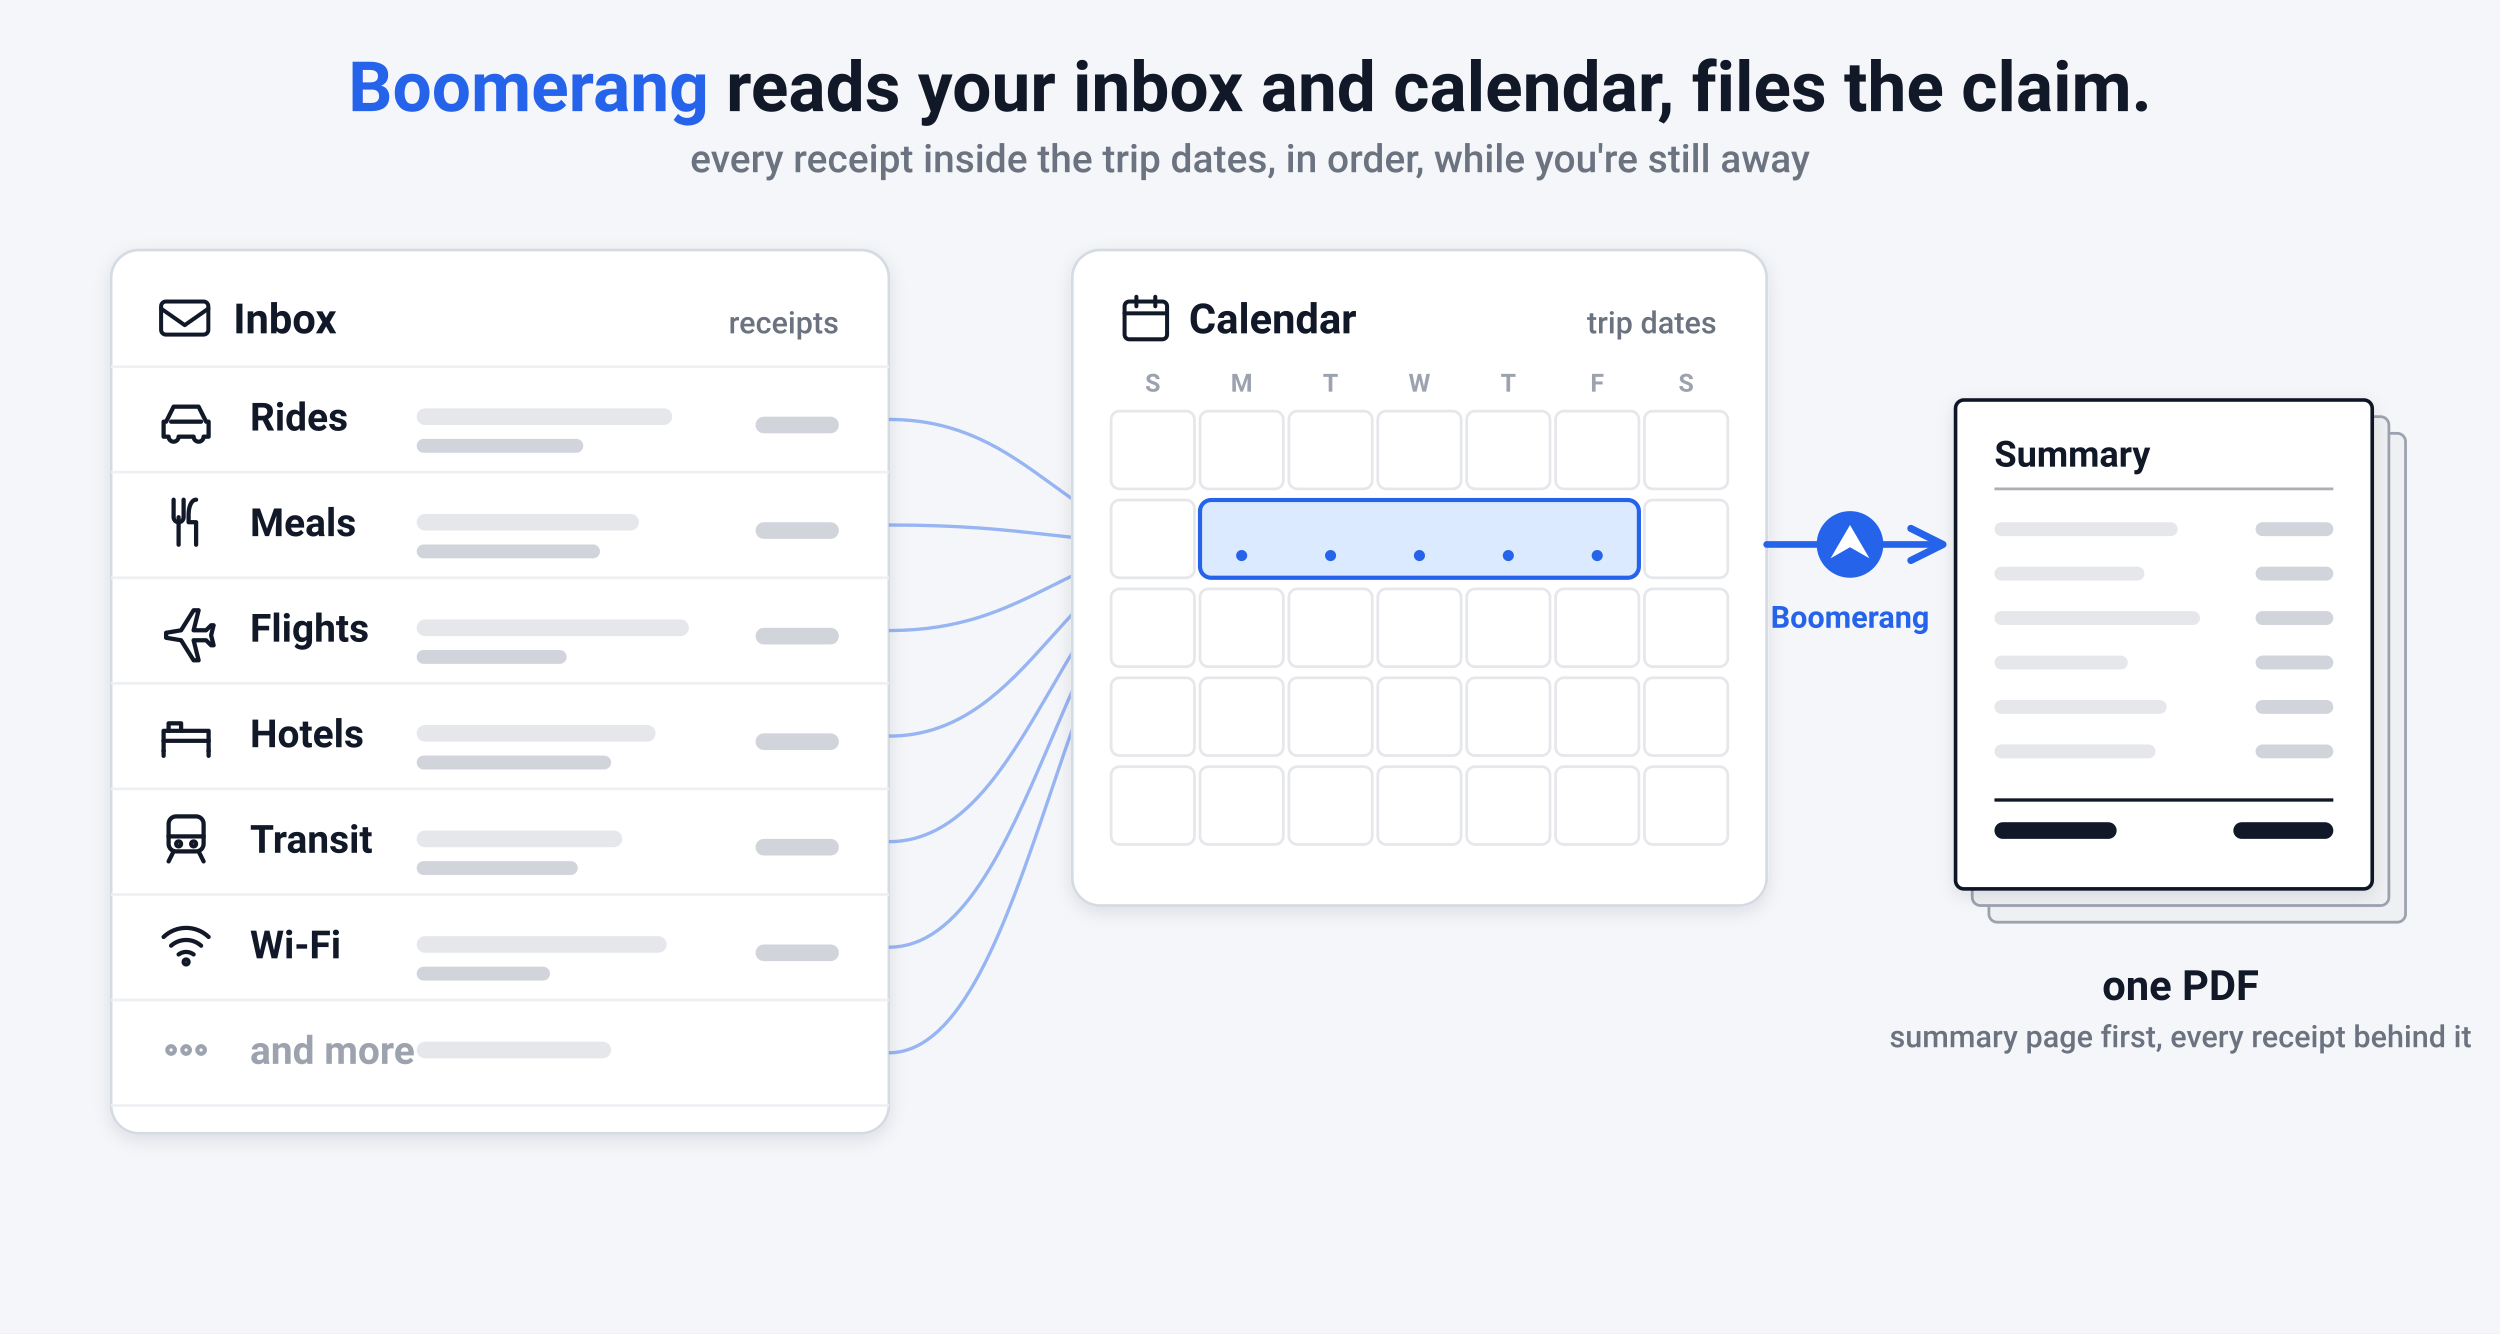
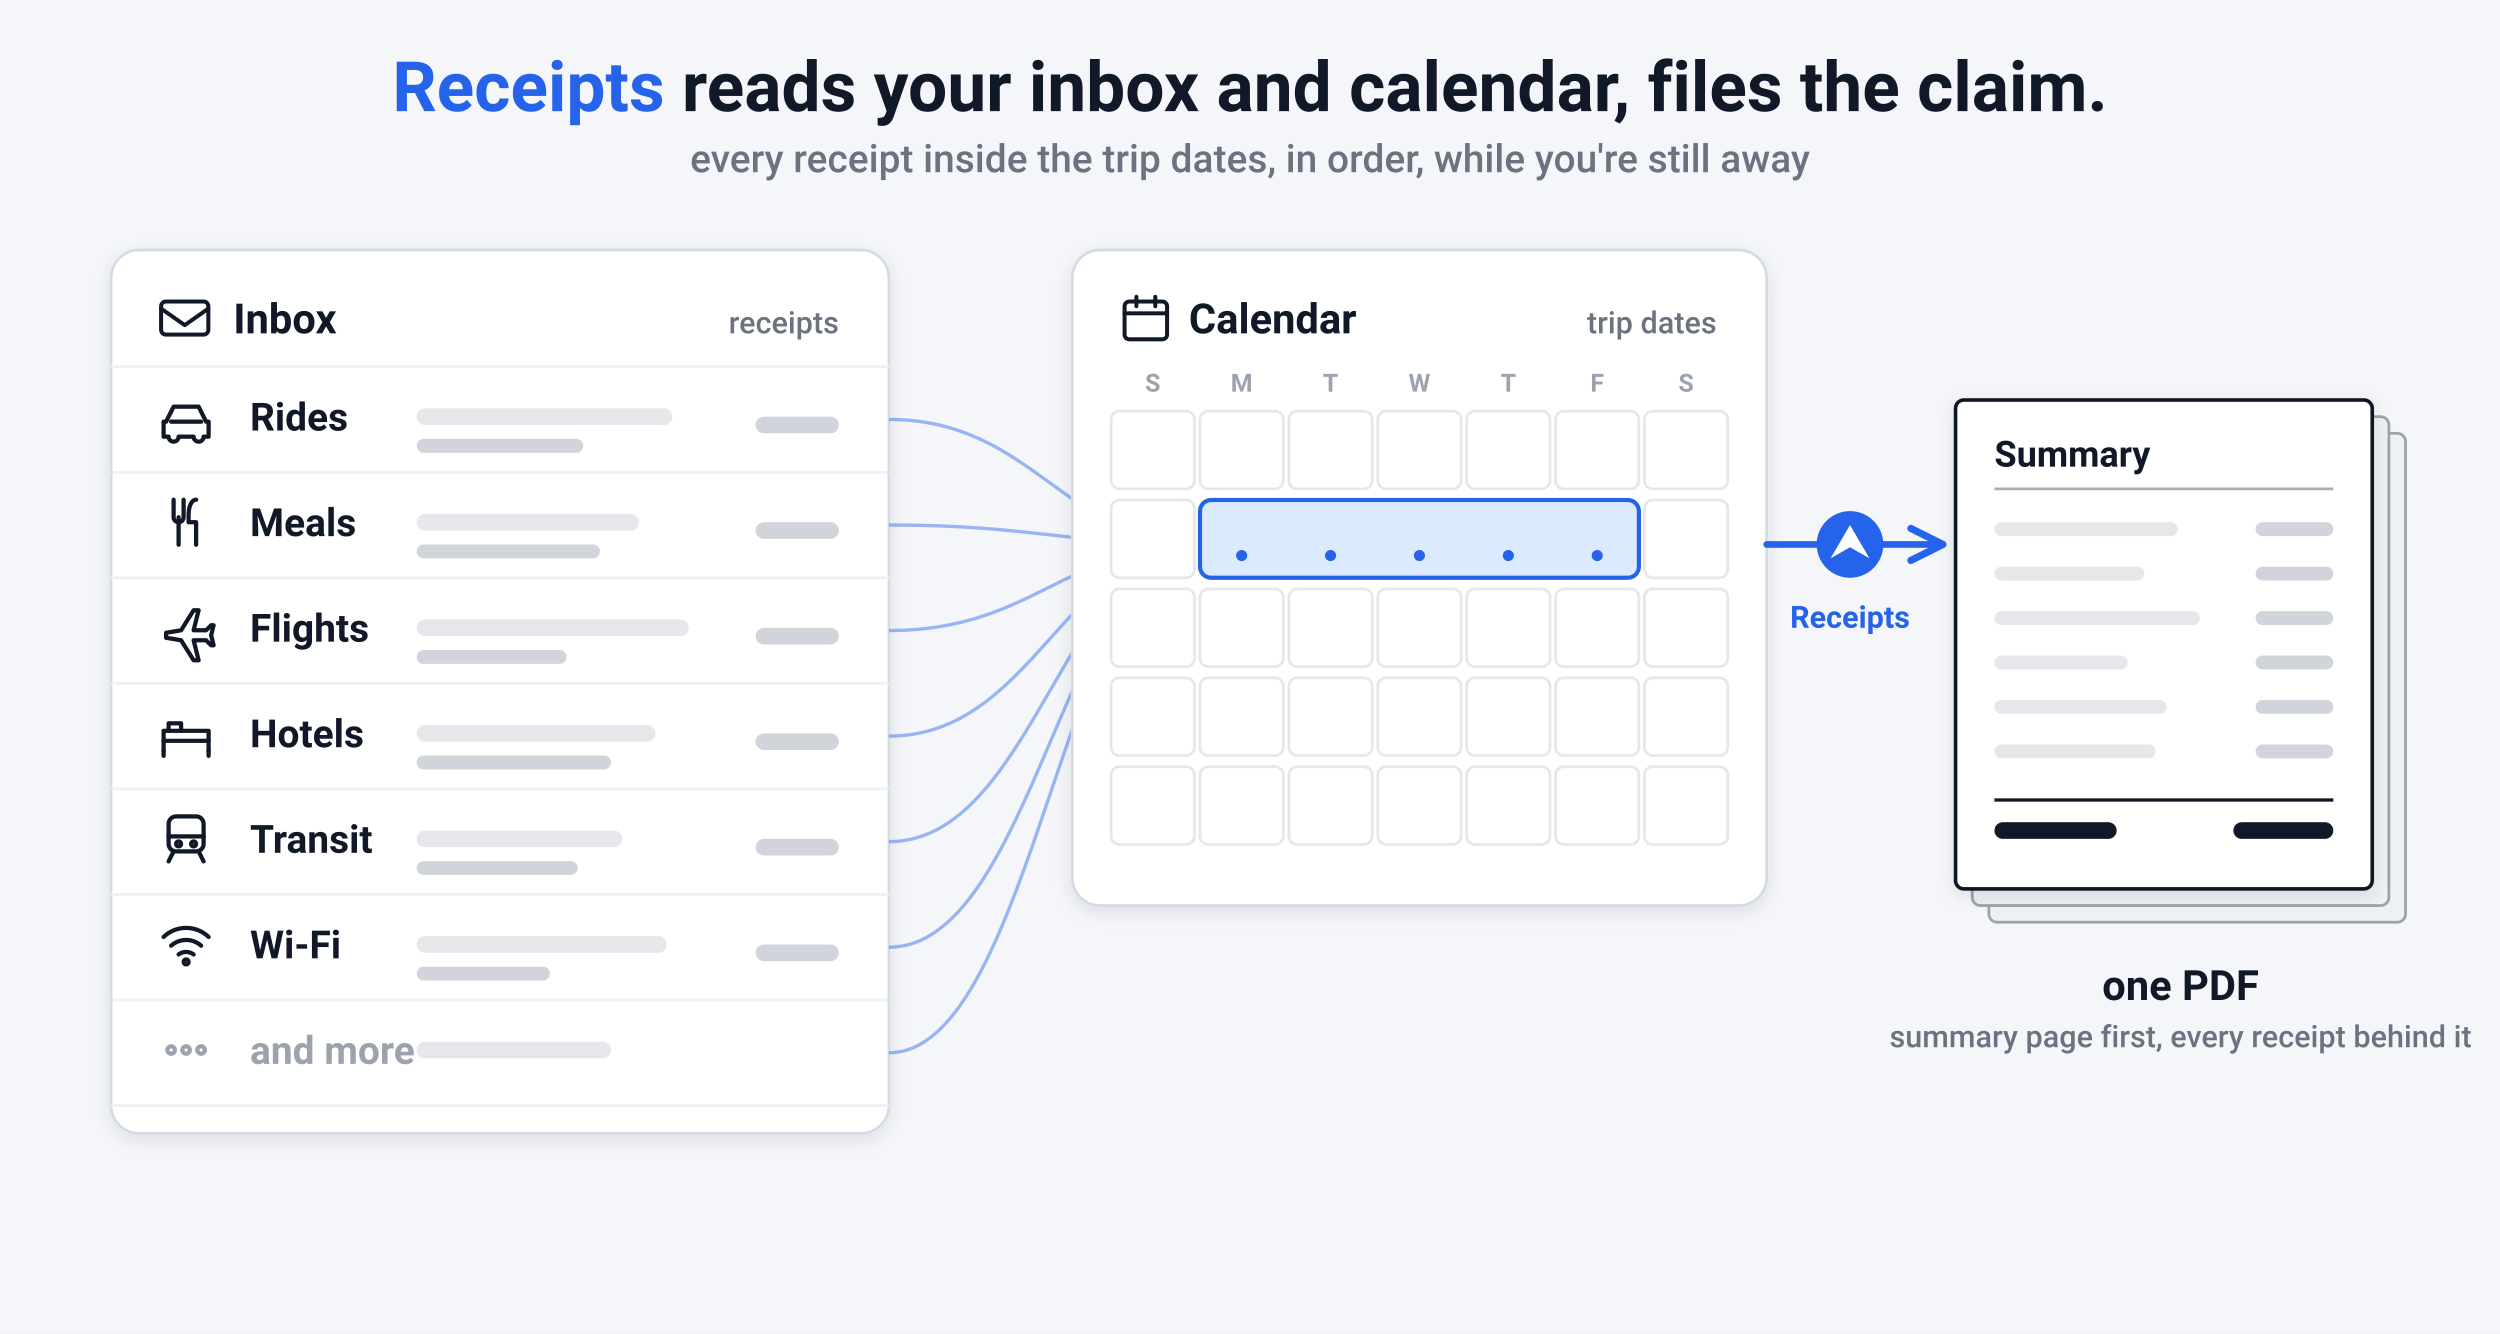
<svg xmlns="http://www.w3.org/2000/svg" viewBox="0 0 900 480" width="900" height="480" role="img" aria-labelledby="hero-title">
  <defs>
    <marker id="head" viewBox="0 0 10 10" refX="8" refY="5" markerWidth="6" markerHeight="6" orient="auto">
      <path d="M1,1 L9,5 L1,9" class="accent-s" fill="none" stroke-width="1.8" stroke-linecap="round" stroke-linejoin="round" />
    </marker>
    <filter id="soft" x="-10%" y="-10%" width="120%" height="130%">
      <feDropShadow dx="0" dy="2" stdDeviation="3" flood-color="#0f172a" flood-opacity="0.10" />
    </filter>
    <style>
      .sans { font-family: system-ui, -apple-system, "Segoe UI", Roboto, Helvetica, Arial, sans-serif; }
      .bg { fill: #f4f6f9; }
      .panel { fill: #ffffff; stroke: #d5dbe3; stroke-width: 1; }
      .ink { fill: #111827; } .inks { stroke: #111827; }
      .muted { fill: #6b7280; }
      .faint { fill: #9ca3af; }
      .accent { fill: #2563eb; } .accent-s { stroke: #2563eb; }
      .range { fill: #dbeafe; stroke: #2563eb; stroke-width: 1.5; }
      .cell { fill: none; stroke: #e5e7eb; stroke-width: 1; }
      .bar { fill: #e5e7eb; } .bar2 { fill: #d1d5db; }
      .rowline { stroke: #eef0f3; stroke-width: 1; }
      .g { fill: none; stroke: #111827; stroke-width: 1.7; stroke-linejoin: round; stroke-linecap: round; }
      .g-muted { fill: none; stroke: #9ca3af; stroke-width: 1.7; stroke-linejoin: round; stroke-linecap: round; }
      .feed { fill: none; stroke: #2563eb; stroke-width: 1.2; opacity: 0.45; }
      .hand { fill: none; stroke: #2563eb; stroke-width: 2.4; stroke-linecap: round; }
      .sheet { fill: #ffffff; stroke: #111827; stroke-width: 1.3; }
      .sheet-back { fill: #eef0f3; stroke: #9ca3af; stroke-width: 1; }
      .total { fill: #111827; }
      .mark { fill: #ffffff; }
      @media (prefers-color-scheme: dark) {
        .bg { fill: #0f141b; } .panel { fill: #161c26; stroke: #2a3341; }
        .ink { fill: #e5e7eb; } .inks { stroke: #e5e7eb; } .muted { fill: #9ca3af; } .faint { fill: #6b7280; }
        .accent { fill: #60a5fa; } .accent-s { stroke: #60a5fa; } .range { fill: #1e3a5f; stroke: #60a5fa; }
        .cell { stroke: #2a3341; } .bar { fill: #2a3341; } .bar2 { fill: #374151; } .rowline { stroke: #232b37; }
        .g { stroke: #e5e7eb; } .g-muted { stroke: #6b7280; } .feed, .hand { stroke: #60a5fa; }
        .sheet { fill: #161c26; stroke: #9ca3af; } .sheet-back { fill: #1f2733; stroke: #4b5563; } .total { fill: #e5e7eb; } .mark { fill: #0f141b; }
      }
    </style>
  </defs>
  <rect class="bg" x="0" y="0" width="900" height="480" />
  <text class="sans ink" x="450" y="40" font-size="25" font-weight="700" text-anchor="middle">
-     <tspan class="accent">Boomerang</tspan> reads your inbox and calendar, files the claim.</text>
+     <tspan class="accent">Receipts</tspan> reads your inbox and calendar, files the claim.</text>
  <text class="sans muted" x="450" y="62" font-size="14" font-weight="500" text-anchor="middle">every receipt inside the trip dates, in order, while you're still away</text>
  <rect class="panel" x="40" y="90" width="280" height="318" rx="10" filter="url(#soft)" />
  <g class="g" transform="translate(58,106) scale(0.85)">
    <rect x="0" y="3" width="20" height="14" rx="2" />
    <path d="M0,6 L10,13 L20,6" />
  </g>
  <text class="sans ink" x="84" y="120" font-size="15" font-weight="700">Inbox</text>
  <text class="sans muted" x="302" y="120" font-size="11" font-weight="500" text-anchor="end">receipts</text>
  <path class="rowline" d="M40,132 H320 M40,170 H320 M40,208 H320 M40,246 H320 M40,284 H320 M40,322 H320 M40,360 H320 M40,398 H320" />
  <g class="g" transform="translate(58,141) scale(0.9)">
    <path d="M2,12 l3,-6 h10 l3,6 h1 v6 h-2 a2,2 0 0 1 -4,0 h-6 a2,2 0 0 1 -4,0 h-2 v-6 z" />
    <path d="M4,12 h12" />
  </g>
  <text class="sans ink" x="90" y="155" font-size="14" font-weight="600">Rides</text>
  <rect class="bar" x="150" y="147" width="92" height="6" rx="3" />
  <rect class="bar2" x="150" y="158" width="60" height="5" rx="2.5" />
  <rect class="bar2" x="272" y="150" width="30" height="6" rx="3" />
  <g class="g" transform="translate(58,179) scale(0.9)">
    <path d="M5,1 v7 a2,2 0 0 0 4,0 v-7" />
    <path d="M7,8 v11" />
    <path d="M14,1 c-2,0 -3,3 -3,6 v3 h3 v9" />
  </g>
  <text class="sans ink" x="90" y="193" font-size="14" font-weight="600">Meals</text>
  <rect class="bar" x="150" y="185" width="80" height="6" rx="3" />
  <rect class="bar2" x="150" y="196" width="66" height="5" rx="2.5" />
  <rect class="bar2" x="272" y="188" width="30" height="6" rx="3" />
  <g class="g" transform="translate(58,217) scale(0.9)">
    <path d="M2,12 l6,-1 5,-8 h2 l-2,8 5,0 2,-2 h1 l-1,4 1,4 h-1 l-2,-2 -5,0 2,8 h-2 l-5,-8 -6,-1 z" />
  </g>
  <text class="sans ink" x="90" y="231" font-size="14" font-weight="600">Flights</text>
  <rect class="bar" x="150" y="223" width="98" height="6" rx="3" />
  <rect class="bar2" x="150" y="234" width="54" height="5" rx="2.5" />
  <rect class="bar2" x="272" y="226" width="30" height="6" rx="3" />
  <g class="g" transform="translate(58,255) scale(0.9)">
    <path d="M1,17 v-8 h18 v8" />
    <path d="M1,13 h18" />
    <path d="M3,9 v-3 h5 v3" />
    <path d="M1,17 v2" />
    <path d="M19,17 v2" />
  </g>
  <text class="sans ink" x="90" y="269" font-size="14" font-weight="600">Hotels</text>
  <rect class="bar" x="150" y="261" width="86" height="6" rx="3" />
  <rect class="bar2" x="150" y="272" width="70" height="5" rx="2.5" />
  <rect class="bar2" x="272" y="264" width="30" height="6" rx="3" />
  <g class="g" transform="translate(58,293) scale(0.9)">
    <rect x="3" y="1" width="14" height="14" rx="3" />
    <path d="M3,9 h14" />
    <circle cx="7" cy="12" r="1" />
    <circle cx="13" cy="12" r="1" />
    <path d="M5,15 l-2,4" />
    <path d="M15,15 l2,4" />
  </g>
  <text class="sans ink" x="90" y="307" font-size="14" font-weight="600">Transit</text>
  <rect class="bar" x="150" y="299" width="74" height="6" rx="3" />
  <rect class="bar2" x="150" y="310" width="58" height="5" rx="2.5" />
  <rect class="bar2" x="272" y="302" width="30" height="6" rx="3" />
  <g class="g" transform="translate(58,331) scale(0.9)">
    <path d="M1,7 a13,13 0 0 1 18,0" />
    <path d="M4,10.5 a9,9 0 0 1 12,0" />
    <path d="M7,14 a5,5 0 0 1 6,0" />
    <circle cx="10" cy="17" r="1" />
  </g>
  <text class="sans ink" x="90" y="345" font-size="14" font-weight="600">Wi-Fi</text>
  <rect class="bar" x="150" y="337" width="90" height="6" rx="3" />
  <rect class="bar2" x="150" y="348" width="48" height="5" rx="2.5" />
  <rect class="bar2" x="272" y="340" width="30" height="6" rx="3" />
  <g class="g-muted" transform="translate(58,369) scale(0.9)">
    <circle cx="4" cy="10" r="1.5" />
    <circle cx="10" cy="10" r="1.5" />
    <circle cx="16" cy="10" r="1.5" />
  </g>
  <text class="sans faint" x="90" y="383" font-size="14" font-weight="600">and more</text>
  <rect class="bar" x="150" y="375" width="70" height="6" rx="3" />
  <g class="feed">
    <path d="M320,151 C 372,151 384,196 432,196" />
    <path d="M320,189 C 372,189 384,196 432,196" />
    <path d="M320,227 C 372,227 384,196 432,196" />
    <path d="M320,265 C 372,265 384,196 432,196" />
    <path d="M320,303 C 372,303 384,196 432,196" />
    <path d="M320,341 C 372,341 384,196 432,196" />
    <path d="M320,379 C 372,379 384,196 432,196" />
  </g>
  <rect class="panel" x="386" y="90" width="250" height="236" rx="10" filter="url(#soft)" />
  <g class="g" transform="translate(404,106) scale(0.85)">
    <rect x="1" y="3" width="18" height="16" rx="2" />
    <path d="M1,8 h18 M6,1 v4 M14,1 v4" />
  </g>
  <text class="sans ink" x="428" y="120" font-size="15" font-weight="700">Calendar</text>
  <text class="sans muted" x="618" y="120" font-size="11" font-weight="500" text-anchor="end">trip dates</text>
  <g class="sans faint" font-size="9" font-weight="600" text-anchor="middle">
    <text x="415" y="141">S</text>
    <text x="447" y="141">M</text>
    <text x="479" y="141">T</text>
    <text x="511" y="141">W</text>
    <text x="543" y="141">T</text>
    <text x="575" y="141">F</text>
    <text x="607" y="141">S</text>
  </g>
  <g class="cell">
    <rect x="400" y="148" width="30" height="28" rx="3" />
    <rect x="432" y="148" width="30" height="28" rx="3" />
    <rect x="464" y="148" width="30" height="28" rx="3" />
    <rect x="496" y="148" width="30" height="28" rx="3" />
    <rect x="528" y="148" width="30" height="28" rx="3" />
    <rect x="560" y="148" width="30" height="28" rx="3" />
    <rect x="592" y="148" width="30" height="28" rx="3" />
    <rect x="400" y="180" width="30" height="28" rx="3" />
    <rect x="592" y="180" width="30" height="28" rx="3" />
    <rect x="400" y="212" width="30" height="28" rx="3" />
    <rect x="432" y="212" width="30" height="28" rx="3" />
    <rect x="464" y="212" width="30" height="28" rx="3" />
    <rect x="496" y="212" width="30" height="28" rx="3" />
    <rect x="528" y="212" width="30" height="28" rx="3" />
    <rect x="560" y="212" width="30" height="28" rx="3" />
    <rect x="592" y="212" width="30" height="28" rx="3" />
    <rect x="400" y="244" width="30" height="28" rx="3" />
    <rect x="432" y="244" width="30" height="28" rx="3" />
    <rect x="464" y="244" width="30" height="28" rx="3" />
    <rect x="496" y="244" width="30" height="28" rx="3" />
    <rect x="528" y="244" width="30" height="28" rx="3" />
    <rect x="560" y="244" width="30" height="28" rx="3" />
    <rect x="592" y="244" width="30" height="28" rx="3" />
    <rect x="400" y="276" width="30" height="28" rx="3" />
    <rect x="432" y="276" width="30" height="28" rx="3" />
    <rect x="464" y="276" width="30" height="28" rx="3" />
    <rect x="496" y="276" width="30" height="28" rx="3" />
    <rect x="528" y="276" width="30" height="28" rx="3" />
    <rect x="560" y="276" width="30" height="28" rx="3" />
    <rect x="592" y="276" width="30" height="28" rx="3" />
  </g>
  <rect class="range" x="432" y="180" width="158" height="28" rx="4" />
  <g class="accent">
    <circle cx="447" cy="200" r="2" />
    <circle cx="479" cy="200" r="2" />
    <circle cx="511" cy="200" r="2" />
    <circle cx="543" cy="200" r="2" />
    <circle cx="575" cy="200" r="2" />
  </g>
  <path class="hand" d="M636,196 H698" marker-end="url(#head)" />
  <circle class="accent" cx="666" cy="196" r="12" />
  <path class="mark" d="M659,201 L666,189 L673,201 L666,197 Z" />
-   <text class="sans accent" x="666" y="226" font-size="11" font-weight="700" text-anchor="middle">Boomerang</text>
+   <text class="sans accent" x="666" y="226" font-size="11" font-weight="700" text-anchor="middle">Receipts</text>
  <rect class="sheet-back" x="716" y="156" width="150" height="176" rx="3" />
  <rect class="sheet-back" x="710" y="150" width="150" height="176" rx="3" />
  <rect class="sheet" x="704" y="144" width="150" height="176" rx="3" filter="url(#soft)" />
  <text class="sans ink" x="718" y="168" font-size="13" font-weight="700">Summary</text>
  <path class="inks" d="M718,176 h122" stroke-width="1" opacity="0.35" />
  <rect class="bar" x="718" y="188" width="66" height="5" rx="2.5" />
  <rect class="bar2" x="812" y="188" width="28" height="5" rx="2.5" />
  <rect class="bar" x="718" y="204" width="54" height="5" rx="2.5" />
  <rect class="bar2" x="812" y="204" width="28" height="5" rx="2.5" />
  <rect class="bar" x="718" y="220" width="74" height="5" rx="2.5" />
  <rect class="bar2" x="812" y="220" width="28" height="5" rx="2.5" />
  <rect class="bar" x="718" y="236" width="48" height="5" rx="2.5" />
  <rect class="bar2" x="812" y="236" width="28" height="5" rx="2.5" />
  <rect class="bar" x="718" y="252" width="62" height="5" rx="2.5" />
  <rect class="bar2" x="812" y="252" width="28" height="5" rx="2.5" />
  <rect class="bar" x="718" y="268" width="58" height="5" rx="2.5" />
  <rect class="bar2" x="812" y="268" width="28" height="5" rx="2.5" />
  <path class="inks" d="M718,288 h122" stroke-width="1.2" />
  <rect class="total" x="718" y="296" width="44" height="6" rx="3" />
  <rect class="total" x="804" y="296" width="36" height="6" rx="3" />
  <text class="sans ink" x="785" y="360" font-size="15" font-weight="700" text-anchor="middle">one PDF</text>
  <text class="sans muted" x="785" y="377" font-size="11" font-weight="500" text-anchor="middle">summary page first, every receipt behind it</text>
</svg>
